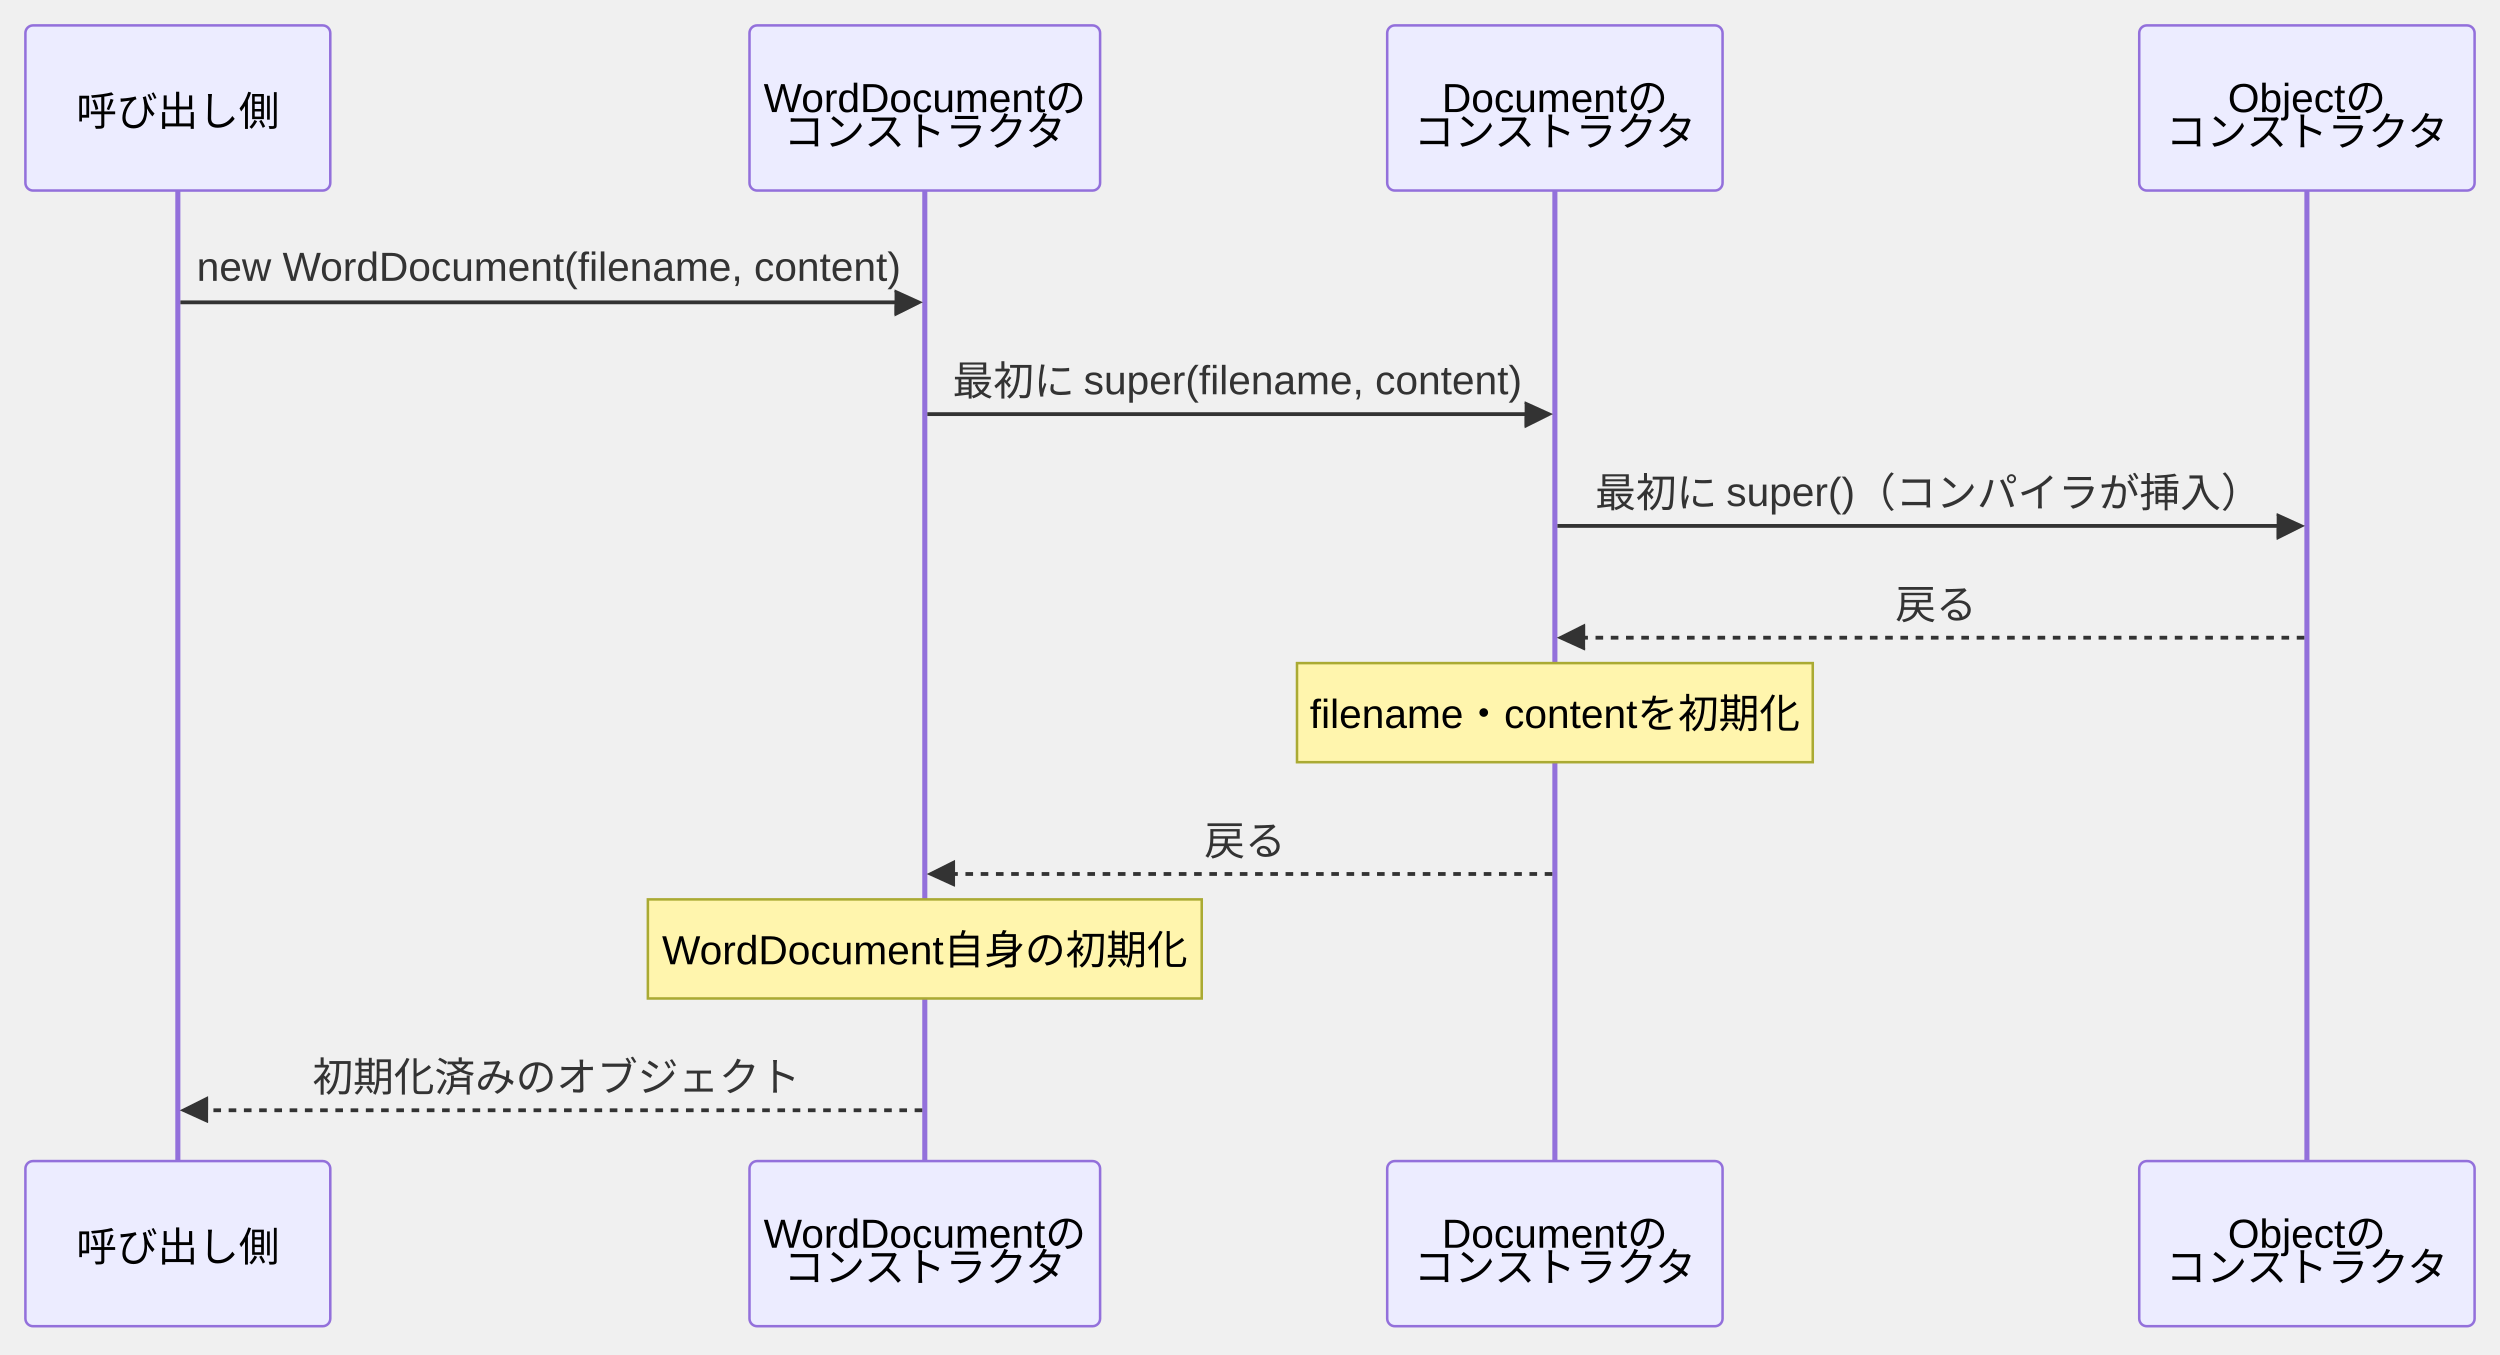
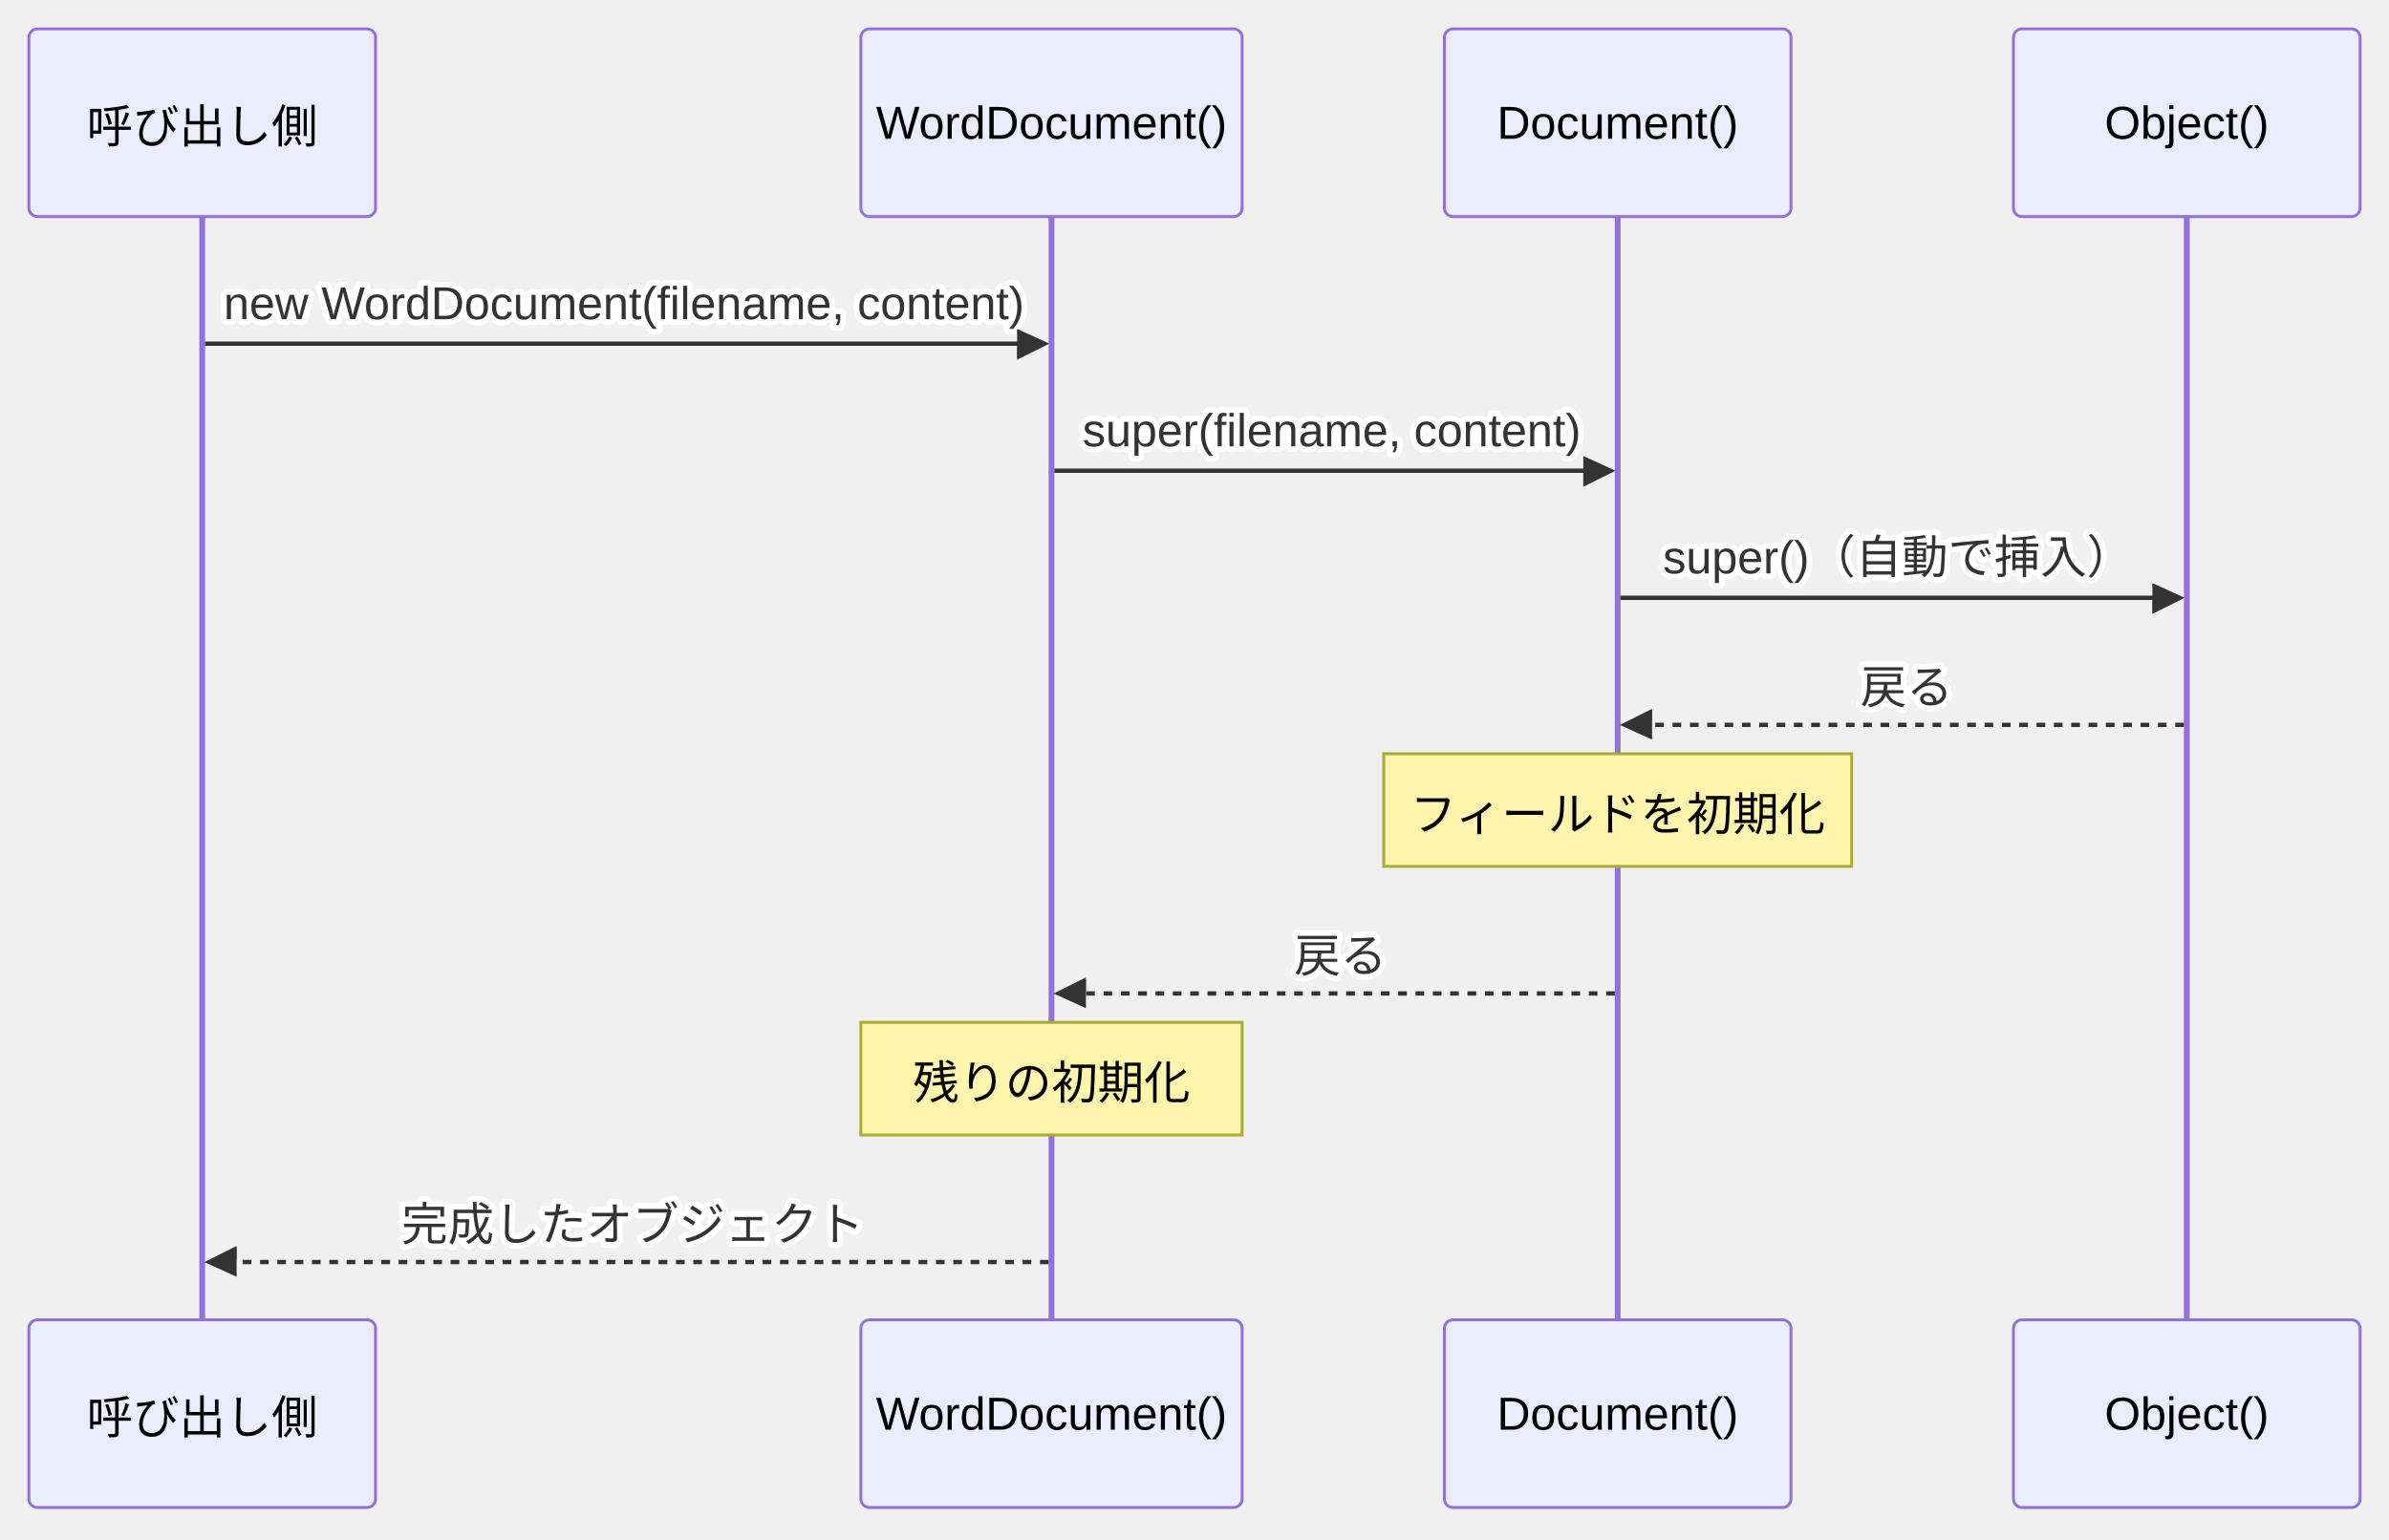
- <svg xmlns="http://www.w3.org/2000/svg" id="my-svg" width="984" height="533" viewBox="-10 -10 984 533" role="graphics-document document" aria-roledescription="sequence" style="background-color: white;">
+ <svg xmlns="http://www.w3.org/2000/svg" id="my-svg" width="827" height="533" viewBox="-10 -10 827 533" role="graphics-document document" aria-roledescription="sequence" style="background-color: white;">
  <g>
-     <rect x="832" y="447" fill="#eaeaea" stroke="#666" width="132" height="65" name="O" rx="3" ry="3" class="actor actor-bottom" />
-     <text x="898" y="479.5" dominant-baseline="central" alignment-baseline="central" class="actor actor-box" style="text-anchor: middle; font-size: 16px; font-weight: 400;">
-       <tspan x="898" dy="-8">Objectの</tspan>
-     </text>
-     <text x="898" y="479.5" dominant-baseline="central" alignment-baseline="central" class="actor actor-box" style="text-anchor: middle; font-size: 16px; font-weight: 400;">
-       <tspan x="898" dy="8">コンストラクタ</tspan>
+     <rect x="687" y="447" fill="#eaeaea" stroke="#666" width="120" height="65" name="O" rx="3" ry="3" class="actor actor-bottom" />
+     <text x="747" y="479.5" dominant-baseline="central" alignment-baseline="central" class="actor actor-box" style="text-anchor: middle; font-size: 16px; font-weight: 400;">
+       <tspan x="747" dy="0">Object()</tspan>
    </text>
  </g>
  <g>
-     <rect x="536" y="447" fill="#eaeaea" stroke="#666" width="132" height="65" name="D" rx="3" ry="3" class="actor actor-bottom" />
-     <text x="602" y="479.5" dominant-baseline="central" alignment-baseline="central" class="actor actor-box" style="text-anchor: middle; font-size: 16px; font-weight: 400;">
-       <tspan x="602" dy="-8">Documentの</tspan>
-     </text>
-     <text x="602" y="479.5" dominant-baseline="central" alignment-baseline="central" class="actor actor-box" style="text-anchor: middle; font-size: 16px; font-weight: 400;">
-       <tspan x="602" dy="8">コンストラクタ</tspan>
+     <rect x="490" y="447" fill="#eaeaea" stroke="#666" width="120" height="65" name="D" rx="3" ry="3" class="actor actor-bottom" />
+     <text x="550" y="479.5" dominant-baseline="central" alignment-baseline="central" class="actor actor-box" style="text-anchor: middle; font-size: 16px; font-weight: 400;">
+       <tspan x="550" dy="0">Document()</tspan>
    </text>
  </g>
  <g>
-     <rect x="285" y="447" fill="#eaeaea" stroke="#666" width="138" height="65" name="W" rx="3" ry="3" class="actor actor-bottom" />
+     <rect x="288" y="447" fill="#eaeaea" stroke="#666" width="132" height="65" name="W" rx="3" ry="3" class="actor actor-bottom" />
    <text x="354" y="479.5" dominant-baseline="central" alignment-baseline="central" class="actor actor-box" style="text-anchor: middle; font-size: 16px; font-weight: 400;">
-       <tspan x="354" dy="-8">WordDocumentの</tspan>
-     </text>
-     <text x="354" y="479.5" dominant-baseline="central" alignment-baseline="central" class="actor actor-box" style="text-anchor: middle; font-size: 16px; font-weight: 400;">
-       <tspan x="354" dy="8">コンストラクタ</tspan>
+       <tspan x="354" dy="0">WordDocument()</tspan>
    </text>
  </g>
  <g>
    <rect x="0" y="447" fill="#eaeaea" stroke="#666" width="120" height="65" name="Main" rx="3" ry="3" class="actor actor-bottom" />
    <text x="60" y="479.5" dominant-baseline="central" alignment-baseline="central" class="actor actor-box" style="text-anchor: middle; font-size: 16px; font-weight: 400;">
      <tspan x="60" dy="0">呼び出し側</tspan>
    </text>
  </g>
  <g>
-     <line id="actor3" x1="898" y1="65" x2="898" y2="447" class="actor-line 200" stroke-width="0.5px" stroke="#999" name="O" data-et="life-line" data-id="O" />
+     <line id="actor3" x1="747" y1="65" x2="747" y2="447" class="actor-line 200" stroke-width="0.5px" stroke="#999" name="O" data-et="life-line" data-id="O" />
    <g id="root-3" data-et="participant" data-type="participant" data-id="O">
-       <rect x="832" y="0" fill="#eaeaea" stroke="#666" width="132" height="65" name="O" rx="3" ry="3" class="actor actor-top" />
-       <text x="898" y="32.5" dominant-baseline="central" alignment-baseline="central" class="actor actor-box" style="text-anchor: middle; font-size: 16px; font-weight: 400;">
-         <tspan x="898" dy="-8">Objectの</tspan>
-       </text>
-       <text x="898" y="32.5" dominant-baseline="central" alignment-baseline="central" class="actor actor-box" style="text-anchor: middle; font-size: 16px; font-weight: 400;">
-         <tspan x="898" dy="8">コンストラクタ</tspan>
+       <rect x="687" y="0" fill="#eaeaea" stroke="#666" width="120" height="65" name="O" rx="3" ry="3" class="actor actor-top" />
+       <text x="747" y="32.5" dominant-baseline="central" alignment-baseline="central" class="actor actor-box" style="text-anchor: middle; font-size: 16px; font-weight: 400;">
+         <tspan x="747" dy="0">Object()</tspan>
      </text>
    </g>
  </g>
  <g>
-     <line id="actor2" x1="602" y1="65" x2="602" y2="447" class="actor-line 200" stroke-width="0.5px" stroke="#999" name="D" data-et="life-line" data-id="D" />
+     <line id="actor2" x1="550" y1="65" x2="550" y2="447" class="actor-line 200" stroke-width="0.5px" stroke="#999" name="D" data-et="life-line" data-id="D" />
    <g id="root-2" data-et="participant" data-type="participant" data-id="D">
-       <rect x="536" y="0" fill="#eaeaea" stroke="#666" width="132" height="65" name="D" rx="3" ry="3" class="actor actor-top" />
-       <text x="602" y="32.5" dominant-baseline="central" alignment-baseline="central" class="actor actor-box" style="text-anchor: middle; font-size: 16px; font-weight: 400;">
-         <tspan x="602" dy="-8">Documentの</tspan>
-       </text>
-       <text x="602" y="32.5" dominant-baseline="central" alignment-baseline="central" class="actor actor-box" style="text-anchor: middle; font-size: 16px; font-weight: 400;">
-         <tspan x="602" dy="8">コンストラクタ</tspan>
+       <rect x="490" y="0" fill="#eaeaea" stroke="#666" width="120" height="65" name="D" rx="3" ry="3" class="actor actor-top" />
+       <text x="550" y="32.5" dominant-baseline="central" alignment-baseline="central" class="actor actor-box" style="text-anchor: middle; font-size: 16px; font-weight: 400;">
+         <tspan x="550" dy="0">Document()</tspan>
      </text>
    </g>
  </g>
  <g>
    <line id="actor1" x1="354" y1="65" x2="354" y2="447" class="actor-line 200" stroke-width="0.5px" stroke="#999" name="W" data-et="life-line" data-id="W" />
    <g id="root-1" data-et="participant" data-type="participant" data-id="W">
-       <rect x="285" y="0" fill="#eaeaea" stroke="#666" width="138" height="65" name="W" rx="3" ry="3" class="actor actor-top" />
+       <rect x="288" y="0" fill="#eaeaea" stroke="#666" width="132" height="65" name="W" rx="3" ry="3" class="actor actor-top" />
      <text x="354" y="32.5" dominant-baseline="central" alignment-baseline="central" class="actor actor-box" style="text-anchor: middle; font-size: 16px; font-weight: 400;">
-         <tspan x="354" dy="-8">WordDocumentの</tspan>
-       </text>
-       <text x="354" y="32.5" dominant-baseline="central" alignment-baseline="central" class="actor actor-box" style="text-anchor: middle; font-size: 16px; font-weight: 400;">
-         <tspan x="354" dy="8">コンストラクタ</tspan>
+         <tspan x="354" dy="0">WordDocument()</tspan>
      </text>
    </g>
  </g>
  <g>
    <line id="actor0" x1="60" y1="65" x2="60" y2="447" class="actor-line 200" stroke-width="0.5px" stroke="#999" name="Main" data-et="life-line" data-id="Main" />
    <g id="root-0" data-et="participant" data-type="participant" data-id="Main">
      <rect x="0" y="0" fill="#eaeaea" stroke="#666" width="120" height="65" name="Main" rx="3" ry="3" class="actor actor-top" />
      <text x="60" y="32.5" dominant-baseline="central" alignment-baseline="central" class="actor actor-box" style="text-anchor: middle; font-size: 16px; font-weight: 400;">
        <tspan x="60" dy="0">呼び出し側</tspan>
      </text>
    </g>
  </g>
-   <style>#my-svg{font-family:"trebuchet ms",verdana,arial,sans-serif;font-size:16px;fill:#333;}@keyframes edge-animation-frame{from{stroke-dashoffset:0;}}@keyframes dash{to{stroke-dashoffset:0;}}#my-svg .edge-animation-slow{stroke-dasharray:9,5!important;stroke-dashoffset:900;animation:dash 50s linear infinite;stroke-linecap:round;}#my-svg .edge-animation-fast{stroke-dasharray:9,5!important;stroke-dashoffset:900;animation:dash 20s linear infinite;stroke-linecap:round;}#my-svg .error-icon{fill:#552222;}#my-svg .error-text{fill:#552222;stroke:#552222;}#my-svg .edge-thickness-normal{stroke-width:1px;}#my-svg .edge-thickness-thick{stroke-width:3.5px;}#my-svg .edge-pattern-solid{stroke-dasharray:0;}#my-svg .edge-thickness-invisible{stroke-width:0;fill:none;}#my-svg .edge-pattern-dashed{stroke-dasharray:3;}#my-svg .edge-pattern-dotted{stroke-dasharray:2;}#my-svg .marker{fill:#333333;stroke:#333333;}#my-svg .marker.cross{stroke:#333333;}#my-svg svg{font-family:"trebuchet ms",verdana,arial,sans-serif;font-size:16px;}#my-svg p{margin:0;}#my-svg .actor{stroke:#9370DB;fill:#ECECFF;stroke-width:1;}#my-svg rect.actor.outer-path[data-look="neo"]{filter:drop-shadow(1px 2px 2px rgba(185, 185, 185, 1));}#my-svg rect.note[data-look="neo"]{stroke:#aaaa33;fill:#fff5ad;filter:drop-shadow(1px 2px 2px rgba(185, 185, 185, 1));}#my-svg text.actor&gt;tspan{fill:black;stroke:none;}#my-svg .actor-line{stroke:#9370DB;}#my-svg .innerArc{stroke-width:1.5;stroke-dasharray:none;}#my-svg .messageLine0{stroke-width:1.5;stroke-dasharray:none;stroke:#333;}#my-svg .messageLine1{stroke-width:1.5;stroke-dasharray:2,2;stroke:#333;}#my-svg [id$="-arrowhead"] path{fill:#333;stroke:#333;}#my-svg .sequenceNumber{fill:white;}#my-svg [id$="-sequencenumber"]{fill:#333;}#my-svg [id$="-crosshead"] path{fill:#333;stroke:#333;}#my-svg .messageText{fill:#333;stroke:none;}#my-svg .labelBox{stroke:#9370DB;fill:#ECECFF;filter:none;}#my-svg .labelText,#my-svg .labelText&gt;tspan{fill:black;stroke:none;}#my-svg .loopText,#my-svg .loopText&gt;tspan{fill:black;stroke:none;}#my-svg .sectionTitle,#my-svg .sectionTitle&gt;tspan{fill:black;stroke:none;}#my-svg .loopLine{stroke-width:2px;stroke-dasharray:2,2;stroke:#9370DB;fill:#9370DB;}#my-svg .note{stroke:#aaaa33;fill:#fff5ad;}#my-svg .noteText,#my-svg .noteText&gt;tspan{fill:black;stroke:none;font-weight:normal;}#my-svg .activation0{fill:#f4f4f4;stroke:#666;}#my-svg .activation1{fill:#f4f4f4;stroke:#666;}#my-svg .activation2{fill:#f4f4f4;stroke:#666;}#my-svg .actorPopupMenu{position:absolute;}#my-svg .actorPopupMenuPanel{position:absolute;fill:#ECECFF;box-shadow:0px 8px 16px 0px rgba(0,0,0,0.2);filter:drop-shadow(3px 5px 2px rgb(0 0 0 / 0.4));}#my-svg .actor-man circle,#my-svg line{fill:#ECECFF;stroke-width:2px;}#my-svg g rect.rect{filter:drop-shadow(1px 2px 2px rgba(185, 185, 185, 1));stroke:#9370DB;}#my-svg .node .neo-node{stroke:#9370DB;}#my-svg [data-look="neo"].node rect,#my-svg [data-look="neo"].cluster rect,#my-svg [data-look="neo"].node polygon{stroke:#9370DB;filter:drop-shadow(1px 2px 2px rgba(185, 185, 185, 1));}#my-svg [data-look="neo"].swimlane.cluster rect{filter:none;}#my-svg [data-look="neo"].node path{stroke:#9370DB;stroke-width:1px;}#my-svg [data-look="neo"].node .outer-path{filter:drop-shadow(1px 2px 2px rgba(185, 185, 185, 1));}#my-svg [data-look="neo"].node .neo-line path{stroke:#9370DB;filter:none;}#my-svg [data-look="neo"].node circle{stroke:#9370DB;filter:drop-shadow(1px 2px 2px rgba(185, 185, 185, 1));}#my-svg [data-look="neo"].node circle .state-start{fill:#000000;}#my-svg [data-look="neo"].icon-shape .icon{fill:#9370DB;filter:drop-shadow(1px 2px 2px rgba(185, 185, 185, 1));}#my-svg [data-look="neo"].icon-shape .icon-neo path{stroke:#9370DB;filter:drop-shadow(1px 2px 2px rgba(185, 185, 185, 1));}#my-svg :root{--mermaid-font-family:"trebuchet ms",verdana,arial,sans-serif;}</style>
+   <style>#my-svg{font-family:"trebuchet ms",verdana,arial,sans-serif;font-size:16px;fill:#333;}@keyframes edge-animation-frame{from{stroke-dashoffset:0;}}@keyframes dash{to{stroke-dashoffset:0;}}#my-svg .edge-animation-slow{stroke-dasharray:9,5!important;stroke-dashoffset:900;animation:dash 50s linear infinite;stroke-linecap:round;}#my-svg .edge-animation-fast{stroke-dasharray:9,5!important;stroke-dashoffset:900;animation:dash 20s linear infinite;stroke-linecap:round;}#my-svg .error-icon{fill:#552222;}#my-svg .error-text{fill:#552222;stroke:#552222;}#my-svg .edge-thickness-normal{stroke-width:1px;}#my-svg .edge-thickness-thick{stroke-width:3.5px;}#my-svg .edge-pattern-solid{stroke-dasharray:0;}#my-svg .edge-thickness-invisible{stroke-width:0;fill:none;}#my-svg .edge-pattern-dashed{stroke-dasharray:3;}#my-svg .edge-pattern-dotted{stroke-dasharray:2;}#my-svg .marker{fill:#333333;stroke:#333333;}#my-svg .marker.cross{stroke:#333333;}#my-svg svg{font-family:"trebuchet ms",verdana,arial,sans-serif;font-size:16px;}#my-svg p{margin:0;}#my-svg .actor{stroke:#9370DB;fill:#ECECFF;stroke-width:1;}#my-svg rect.actor.outer-path[data-look="neo"]{filter:drop-shadow(1px 2px 2px rgba(185, 185, 185, 1));}#my-svg rect.note[data-look="neo"]{stroke:#aaaa33;fill:#fff5ad;filter:drop-shadow(1px 2px 2px rgba(185, 185, 185, 1));}#my-svg text.actor&gt;tspan{fill:black;stroke:none;}#my-svg .actor-line{stroke:#9370DB;}#my-svg .innerArc{stroke-width:1.5;stroke-dasharray:none;}#my-svg .messageLine0{stroke-width:1.5;stroke-dasharray:none;stroke:#333;}#my-svg .messageLine1{stroke-width:1.5;stroke-dasharray:2,2;stroke:#333;}#my-svg [id$="-arrowhead"] path{fill:#333;stroke:#333;}#my-svg .sequenceNumber{fill:white;}#my-svg [id$="-sequencenumber"]{fill:#333;}#my-svg [id$="-crosshead"] path{fill:#333;stroke:#333;}#my-svg .messageText{fill:#333;stroke:none;}#my-svg .labelBox{stroke:#9370DB;fill:#ECECFF;filter:none;}#my-svg .labelText,#my-svg .labelText&gt;tspan{fill:black;stroke:none;}#my-svg .loopText,#my-svg .loopText&gt;tspan{fill:black;stroke:none;}#my-svg .sectionTitle,#my-svg .sectionTitle&gt;tspan{fill:black;stroke:none;}#my-svg .loopLine{stroke-width:2px;stroke-dasharray:2,2;stroke:#9370DB;fill:#9370DB;}#my-svg .note{stroke:#aaaa33;fill:#fff5ad;}#my-svg .noteText,#my-svg .noteText&gt;tspan{fill:black;stroke:none;font-weight:normal;}#my-svg .activation0{fill:#f4f4f4;stroke:#666;}#my-svg .activation1{fill:#f4f4f4;stroke:#666;}#my-svg .activation2{fill:#f4f4f4;stroke:#666;}#my-svg .actorPopupMenu{position:absolute;}#my-svg .actorPopupMenuPanel{position:absolute;fill:#ECECFF;box-shadow:0px 8px 16px 0px rgba(0,0,0,0.2);filter:drop-shadow(3px 5px 2px rgb(0 0 0 / 0.4));}#my-svg .actor-man circle,#my-svg line{fill:#ECECFF;stroke-width:2px;}#my-svg g rect.rect{filter:drop-shadow(1px 2px 2px rgba(185, 185, 185, 1));stroke:#9370DB;}#my-svg .node .neo-node{stroke:#9370DB;}#my-svg [data-look="neo"].node rect,#my-svg [data-look="neo"].cluster rect,#my-svg [data-look="neo"].node polygon{stroke:#9370DB;filter:drop-shadow(1px 2px 2px rgba(185, 185, 185, 1));}#my-svg [data-look="neo"].swimlane.cluster rect{filter:none;}#my-svg [data-look="neo"].node path{stroke:#9370DB;stroke-width:1px;}#my-svg [data-look="neo"].node .outer-path{filter:drop-shadow(1px 2px 2px rgba(185, 185, 185, 1));}#my-svg [data-look="neo"].node .neo-line path{stroke:#9370DB;filter:none;}#my-svg [data-look="neo"].node circle{stroke:#9370DB;filter:drop-shadow(1px 2px 2px rgba(185, 185, 185, 1));}#my-svg [data-look="neo"].node circle .state-start{fill:#000000;}#my-svg [data-look="neo"].icon-shape .icon{fill:#9370DB;filter:drop-shadow(1px 2px 2px rgba(185, 185, 185, 1));}#my-svg [data-look="neo"].icon-shape .icon-neo path{stroke:#9370DB;filter:drop-shadow(1px 2px 2px rgba(185, 185, 185, 1));}#my-svg .messageText,#my-svg .loopText,#my-svg .labelText,#my-svg .edgeLabel text,#my-svg .relationshipLabel,#my-svg .tick text{paint-order:stroke;stroke:rgb(255, 255, 255);stroke-width:4px;stroke-linejoin:round;}#my-svg :root{--mermaid-font-family:"trebuchet ms",verdana,arial,sans-serif;}</style>
  <g />
  <defs>
    <symbol id="my-svg-computer" width="24" height="24">
      <path transform="scale(.5)" d="M2 2v13h20v-13h-20zm18 11h-16v-9h16v9zm-10.228 6l.466-1h3.524l.467 1h-4.457zm14.228 3h-24l2-6h2.104l-1.33 4h18.45l-1.297-4h2.073l2 6zm-5-10h-14v-7h14v7z" />
    </symbol>
  </defs>
  <defs>
    <symbol id="my-svg-database" fill-rule="evenodd" clip-rule="evenodd">
      <path transform="scale(.5)" d="M12.258.001l.256.004.255.005.253.008.251.01.249.012.247.015.246.016.242.019.241.02.239.023.236.024.233.027.231.028.229.031.225.032.223.034.22.036.217.038.214.04.211.041.208.043.205.045.201.046.198.048.194.05.191.051.187.053.183.054.18.056.175.057.172.059.168.06.163.061.16.063.155.064.15.066.074.033.073.033.071.034.07.034.069.035.068.035.067.035.066.035.064.036.064.036.062.036.06.036.06.037.058.037.058.037.055.038.055.038.053.038.052.038.051.039.05.039.048.039.047.039.045.04.044.04.043.04.041.04.04.041.039.041.037.041.036.041.034.041.033.042.032.042.03.042.029.042.027.042.026.043.024.043.023.043.021.043.02.043.018.044.017.043.015.044.013.044.012.044.011.045.009.044.007.045.006.045.004.045.002.045.001.045v17l-.001.045-.002.045-.004.045-.006.045-.007.045-.009.044-.011.045-.012.044-.013.044-.015.044-.017.043-.018.044-.02.043-.021.043-.023.043-.024.043-.026.043-.027.042-.029.042-.03.042-.032.042-.033.042-.034.041-.036.041-.037.041-.039.041-.04.041-.041.04-.043.04-.044.04-.045.04-.047.039-.048.039-.05.039-.051.039-.052.038-.053.038-.055.038-.055.038-.058.037-.058.037-.06.037-.06.036-.062.036-.064.036-.064.036-.066.035-.067.035-.068.035-.069.035-.07.034-.071.034-.073.033-.074.033-.15.066-.155.064-.16.063-.163.061-.168.06-.172.059-.175.057-.18.056-.183.054-.187.053-.191.051-.194.05-.198.048-.201.046-.205.045-.208.043-.211.041-.214.04-.217.038-.22.036-.223.034-.225.032-.229.031-.231.028-.233.027-.236.024-.239.023-.241.02-.242.019-.246.016-.247.015-.249.012-.251.01-.253.008-.255.005-.256.004-.258.001-.258-.001-.256-.004-.255-.005-.253-.008-.251-.01-.249-.012-.247-.015-.245-.016-.243-.019-.241-.02-.238-.023-.236-.024-.234-.027-.231-.028-.228-.031-.226-.032-.223-.034-.22-.036-.217-.038-.214-.04-.211-.041-.208-.043-.204-.045-.201-.046-.198-.048-.195-.05-.19-.051-.187-.053-.184-.054-.179-.056-.176-.057-.172-.059-.167-.06-.164-.061-.159-.063-.155-.064-.151-.066-.074-.033-.072-.033-.072-.034-.07-.034-.069-.035-.068-.035-.067-.035-.066-.035-.064-.036-.063-.036-.062-.036-.061-.036-.06-.037-.058-.037-.057-.037-.056-.038-.055-.038-.053-.038-.052-.038-.051-.039-.049-.039-.049-.039-.046-.039-.046-.04-.044-.04-.043-.04-.041-.04-.04-.041-.039-.041-.037-.041-.036-.041-.034-.041-.033-.042-.032-.042-.03-.042-.029-.042-.027-.042-.026-.043-.024-.043-.023-.043-.021-.043-.02-.043-.018-.044-.017-.043-.015-.044-.013-.044-.012-.044-.011-.045-.009-.044-.007-.045-.006-.045-.004-.045-.002-.045-.001-.045v-17l.001-.045.002-.045.004-.045.006-.045.007-.045.009-.044.011-.045.012-.044.013-.044.015-.044.017-.043.018-.044.02-.043.021-.043.023-.043.024-.043.026-.043.027-.042.029-.042.03-.042.032-.042.033-.042.034-.041.036-.041.037-.041.039-.041.04-.041.041-.04.043-.04.044-.04.046-.04.046-.039.049-.039.049-.039.051-.039.052-.038.053-.038.055-.038.056-.038.057-.037.058-.037.06-.037.061-.036.062-.036.063-.036.064-.036.066-.035.067-.035.068-.035.069-.035.07-.034.072-.034.072-.033.074-.033.151-.066.155-.064.159-.063.164-.061.167-.06.172-.059.176-.057.179-.056.184-.054.187-.053.19-.051.195-.05.198-.048.201-.046.204-.045.208-.043.211-.041.214-.04.217-.038.22-.036.223-.034.226-.032.228-.031.231-.028.234-.027.236-.024.238-.023.241-.02.243-.019.245-.016.247-.015.249-.012.251-.01.253-.008.255-.005.256-.004.258-.001.258.001zm-9.258 20.499v.01l.001.021.003.021.004.022.005.021.006.022.007.022.009.023.01.022.011.023.012.023.013.023.015.023.016.024.017.023.018.024.019.024.021.024.022.025.023.024.024.025.052.049.056.05.061.051.066.051.07.051.075.051.079.052.084.052.088.052.092.052.097.052.102.051.105.052.11.052.114.051.119.051.123.051.127.05.131.05.135.05.139.048.144.049.147.047.152.047.155.047.16.045.163.045.167.043.171.043.176.041.178.041.183.039.187.039.19.037.194.035.197.035.202.033.204.031.209.03.212.029.216.027.219.025.222.024.226.021.23.02.233.018.236.016.24.015.243.012.246.01.249.008.253.005.256.004.259.001.26-.001.257-.004.254-.005.25-.008.247-.011.244-.012.241-.014.237-.016.233-.018.231-.021.226-.021.224-.024.22-.026.216-.027.212-.028.21-.031.205-.031.202-.034.198-.034.194-.036.191-.037.187-.039.183-.04.179-.04.175-.042.172-.043.168-.044.163-.045.16-.046.155-.046.152-.047.148-.048.143-.049.139-.049.136-.05.131-.05.126-.05.123-.051.118-.052.114-.051.11-.052.106-.052.101-.052.096-.052.092-.052.088-.053.083-.051.079-.052.074-.052.07-.051.065-.051.06-.051.056-.05.051-.05.023-.024.023-.025.021-.024.02-.024.019-.024.018-.024.017-.024.015-.023.014-.024.013-.023.012-.023.01-.023.01-.022.008-.022.006-.022.006-.022.004-.022.004-.021.001-.021.001-.021v-4.127l-.077.055-.08.053-.083.054-.085.053-.087.052-.09.052-.093.051-.095.05-.097.05-.1.049-.102.049-.105.048-.106.047-.109.047-.111.046-.114.045-.115.045-.118.044-.12.043-.122.042-.124.042-.126.041-.128.04-.13.04-.132.038-.134.038-.135.037-.138.037-.139.035-.142.035-.143.034-.144.033-.147.032-.148.031-.15.03-.151.03-.153.029-.154.027-.156.027-.158.026-.159.025-.161.024-.162.023-.163.022-.165.021-.166.02-.167.019-.169.018-.169.017-.171.016-.173.015-.173.014-.175.013-.175.012-.177.011-.178.01-.179.008-.179.008-.181.006-.182.005-.182.004-.184.003-.184.002h-.37l-.184-.002-.184-.003-.182-.004-.182-.005-.181-.006-.179-.008-.179-.008-.178-.01-.176-.011-.176-.012-.175-.013-.173-.014-.172-.015-.171-.016-.17-.017-.169-.018-.167-.019-.166-.02-.165-.021-.163-.022-.162-.023-.161-.024-.159-.025-.157-.026-.156-.027-.155-.027-.153-.029-.151-.03-.15-.03-.148-.031-.146-.032-.145-.033-.143-.034-.141-.035-.14-.035-.137-.037-.136-.037-.134-.038-.132-.038-.13-.04-.128-.04-.126-.041-.124-.042-.122-.042-.12-.044-.117-.043-.116-.045-.113-.045-.112-.046-.109-.047-.106-.047-.105-.048-.102-.049-.1-.049-.097-.05-.095-.05-.093-.052-.09-.051-.087-.052-.085-.053-.083-.054-.08-.054-.077-.054v4.127zm0-5.654v.011l.001.021.003.021.004.021.005.022.006.022.007.022.009.022.01.022.011.023.012.023.013.023.015.024.016.023.017.024.018.024.019.024.021.024.022.024.023.025.024.024.052.05.056.05.061.05.066.051.07.051.075.052.079.051.084.052.088.052.092.052.097.052.102.052.105.052.11.051.114.051.119.052.123.05.127.051.131.05.135.049.139.049.144.048.147.048.152.047.155.046.16.045.163.045.167.044.171.042.176.042.178.04.183.04.187.038.19.037.194.036.197.034.202.033.204.032.209.03.212.028.216.027.219.025.222.024.226.022.23.02.233.018.236.016.24.014.243.012.246.01.249.008.253.006.256.003.259.001.26-.001.257-.003.254-.006.25-.008.247-.01.244-.012.241-.015.237-.016.233-.018.231-.02.226-.022.224-.024.22-.025.216-.027.212-.029.21-.03.205-.032.202-.033.198-.035.194-.036.191-.037.187-.039.183-.039.179-.041.175-.042.172-.043.168-.044.163-.045.16-.045.155-.047.152-.047.148-.048.143-.048.139-.05.136-.049.131-.05.126-.051.123-.051.118-.051.114-.052.11-.052.106-.052.101-.052.096-.052.092-.052.088-.052.083-.052.079-.052.074-.051.07-.052.065-.051.06-.05.056-.051.051-.049.023-.025.023-.024.021-.025.02-.024.019-.024.018-.024.017-.024.015-.023.014-.023.013-.024.012-.022.01-.023.01-.023.008-.022.006-.022.006-.022.004-.021.004-.022.001-.021.001-.021v-4.139l-.077.054-.08.054-.083.054-.085.052-.087.053-.09.051-.093.051-.095.051-.097.05-.1.049-.102.049-.105.048-.106.047-.109.047-.111.046-.114.045-.115.044-.118.044-.12.044-.122.042-.124.042-.126.041-.128.04-.13.039-.132.039-.134.038-.135.037-.138.036-.139.036-.142.035-.143.033-.144.033-.147.033-.148.031-.15.03-.151.03-.153.028-.154.028-.156.027-.158.026-.159.025-.161.024-.162.023-.163.022-.165.021-.166.02-.167.019-.169.018-.169.017-.171.016-.173.015-.173.014-.175.013-.175.012-.177.011-.178.009-.179.009-.179.007-.181.007-.182.005-.182.004-.184.003-.184.002h-.37l-.184-.002-.184-.003-.182-.004-.182-.005-.181-.007-.179-.007-.179-.009-.178-.009-.176-.011-.176-.012-.175-.013-.173-.014-.172-.015-.171-.016-.17-.017-.169-.018-.167-.019-.166-.02-.165-.021-.163-.022-.162-.023-.161-.024-.159-.025-.157-.026-.156-.027-.155-.028-.153-.028-.151-.03-.15-.03-.148-.031-.146-.033-.145-.033-.143-.033-.141-.035-.14-.036-.137-.036-.136-.037-.134-.038-.132-.039-.13-.039-.128-.04-.126-.041-.124-.042-.122-.043-.12-.043-.117-.044-.116-.044-.113-.046-.112-.046-.109-.046-.106-.047-.105-.048-.102-.049-.1-.049-.097-.05-.095-.051-.093-.051-.09-.051-.087-.053-.085-.052-.083-.054-.08-.054-.077-.054v4.139zm0-5.666v.011l.001.02.003.022.004.021.005.022.006.021.007.022.009.023.01.022.011.023.012.023.013.023.015.023.016.024.017.024.018.023.019.024.021.025.022.024.023.024.024.025.052.05.056.05.061.05.066.051.07.051.075.052.079.051.084.052.088.052.092.052.097.052.102.052.105.051.11.052.114.051.119.051.123.051.127.05.131.05.135.05.139.049.144.048.147.048.152.047.155.046.16.045.163.045.167.043.171.043.176.042.178.04.183.04.187.038.19.037.194.036.197.034.202.033.204.032.209.03.212.028.216.027.219.025.222.024.226.021.23.02.233.018.236.017.24.014.243.012.246.01.249.008.253.006.256.003.259.001.26-.001.257-.003.254-.006.25-.008.247-.01.244-.013.241-.014.237-.016.233-.018.231-.02.226-.022.224-.024.22-.025.216-.027.212-.029.21-.03.205-.032.202-.033.198-.035.194-.036.191-.037.187-.039.183-.039.179-.041.175-.042.172-.043.168-.044.163-.045.16-.045.155-.047.152-.047.148-.048.143-.049.139-.049.136-.049.131-.051.126-.05.123-.051.118-.052.114-.051.11-.052.106-.052.101-.052.096-.052.092-.052.088-.052.083-.052.079-.052.074-.052.07-.051.065-.051.06-.051.056-.05.051-.049.023-.025.023-.025.021-.024.02-.024.019-.024.018-.024.017-.024.015-.023.014-.024.013-.023.012-.023.01-.022.01-.023.008-.022.006-.022.006-.022.004-.022.004-.021.001-.021.001-.021v-4.153l-.077.054-.08.054-.083.053-.085.053-.087.053-.09.051-.093.051-.095.051-.097.05-.1.049-.102.048-.105.048-.106.048-.109.046-.111.046-.114.046-.115.044-.118.044-.12.043-.122.043-.124.042-.126.041-.128.04-.13.039-.132.039-.134.038-.135.037-.138.036-.139.036-.142.034-.143.034-.144.033-.147.032-.148.032-.15.03-.151.03-.153.028-.154.028-.156.027-.158.026-.159.024-.161.024-.162.023-.163.023-.165.021-.166.02-.167.019-.169.018-.169.017-.171.016-.173.015-.173.014-.175.013-.175.012-.177.01-.178.01-.179.009-.179.007-.181.006-.182.006-.182.004-.184.003-.184.001-.185.001-.185-.001-.184-.001-.184-.003-.182-.004-.182-.006-.181-.006-.179-.007-.179-.009-.178-.01-.176-.01-.176-.012-.175-.013-.173-.014-.172-.015-.171-.016-.17-.017-.169-.018-.167-.019-.166-.02-.165-.021-.163-.023-.162-.023-.161-.024-.159-.024-.157-.026-.156-.027-.155-.028-.153-.028-.151-.03-.15-.03-.148-.032-.146-.032-.145-.033-.143-.034-.141-.034-.14-.036-.137-.036-.136-.037-.134-.038-.132-.039-.13-.039-.128-.041-.126-.041-.124-.041-.122-.043-.12-.043-.117-.044-.116-.044-.113-.046-.112-.046-.109-.046-.106-.048-.105-.048-.102-.048-.1-.05-.097-.049-.095-.051-.093-.051-.09-.052-.087-.052-.085-.053-.083-.053-.08-.054-.077-.054v4.153zm8.74-8.179l-.257.004-.254.005-.25.008-.247.011-.244.012-.241.014-.237.016-.233.018-.231.021-.226.022-.224.023-.22.026-.216.027-.212.028-.21.031-.205.032-.202.033-.198.034-.194.036-.191.038-.187.038-.183.04-.179.041-.175.042-.172.043-.168.043-.163.045-.16.046-.155.046-.152.048-.148.048-.143.048-.139.049-.136.05-.131.05-.126.051-.123.051-.118.051-.114.052-.11.052-.106.052-.101.052-.096.052-.092.052-.088.052-.083.052-.079.052-.074.051-.07.052-.065.051-.06.05-.056.05-.051.05-.023.025-.023.024-.021.024-.02.025-.019.024-.018.024-.017.023-.015.024-.014.023-.013.023-.012.023-.01.023-.01.022-.008.022-.006.023-.006.021-.004.022-.004.021-.001.021-.001.021.001.021.001.021.004.021.004.022.006.021.006.023.008.022.01.022.01.023.012.023.013.023.014.023.015.024.017.023.018.024.019.024.02.025.021.024.023.024.023.025.051.05.056.05.06.05.065.051.07.052.074.051.079.052.083.052.088.052.092.052.096.052.101.052.106.052.11.052.114.052.118.051.123.051.126.051.131.05.136.05.139.049.143.048.148.048.152.048.155.046.16.046.163.045.168.043.172.043.175.042.179.041.183.04.187.038.191.038.194.036.198.034.202.033.205.032.21.031.212.028.216.027.22.026.224.023.226.022.231.021.233.018.237.016.241.014.244.012.247.011.25.008.254.005.257.004.26.001.26-.001.257-.004.254-.005.25-.008.247-.011.244-.012.241-.014.237-.016.233-.018.231-.021.226-.022.224-.023.22-.026.216-.027.212-.028.21-.031.205-.032.202-.033.198-.034.194-.036.191-.038.187-.038.183-.04.179-.041.175-.042.172-.043.168-.043.163-.045.16-.046.155-.046.152-.048.148-.048.143-.048.139-.049.136-.05.131-.05.126-.051.123-.051.118-.051.114-.052.11-.052.106-.052.101-.052.096-.052.092-.052.088-.052.083-.052.079-.052.074-.051.07-.052.065-.051.06-.05.056-.05.051-.05.023-.025.023-.024.021-.024.02-.025.019-.024.018-.024.017-.023.015-.024.014-.023.013-.023.012-.023.01-.023.01-.022.008-.022.006-.023.006-.021.004-.022.004-.021.001-.021.001-.021-.001-.021-.001-.021-.004-.021-.004-.022-.006-.021-.006-.023-.008-.022-.01-.022-.01-.023-.012-.023-.013-.023-.014-.023-.015-.024-.017-.023-.018-.024-.019-.024-.02-.025-.021-.024-.023-.024-.023-.025-.051-.05-.056-.05-.06-.05-.065-.051-.07-.052-.074-.051-.079-.052-.083-.052-.088-.052-.092-.052-.096-.052-.101-.052-.106-.052-.11-.052-.114-.052-.118-.051-.123-.051-.126-.051-.131-.05-.136-.05-.139-.049-.143-.048-.148-.048-.152-.048-.155-.046-.16-.046-.163-.045-.168-.043-.172-.043-.175-.042-.179-.041-.183-.04-.187-.038-.191-.038-.194-.036-.198-.034-.202-.033-.205-.032-.21-.031-.212-.028-.216-.027-.22-.026-.224-.023-.226-.022-.231-.021-.233-.018-.237-.016-.241-.014-.244-.012-.247-.011-.25-.008-.254-.005-.257-.004-.26-.001-.26.001z" />
    </symbol>
  </defs>
  <defs>
    <symbol id="my-svg-clock" width="24" height="24">
      <path transform="scale(.5)" d="M12 2c5.514 0 10 4.486 10 10s-4.486 10-10 10-10-4.486-10-10 4.486-10 10-10zm0-2c-6.627 0-12 5.373-12 12s5.373 12 12 12 12-5.373 12-12-5.373-12-12-12zm5.848 12.459c.202.038.202.333.001.372-1.907.361-6.045 1.111-6.547 1.111-.719 0-1.301-.582-1.301-1.301 0-.512.77-5.447 1.125-7.445.034-.192.312-.181.343.014l.985 6.238 5.394 1.011z" />
    </symbol>
  </defs>
  <defs>
    <marker id="my-svg-arrowhead" refX="7.9" refY="5" markerUnits="userSpaceOnUse" markerWidth="12" markerHeight="12" orient="auto-start-reverse">
      <path d="M -1 0 L 10 5 L 0 10 z" />
    </marker>
  </defs>
  <defs>
    <marker id="my-svg-crosshead" markerWidth="15" markerHeight="8" orient="auto" refX="4" refY="4.5">
      <path fill="none" stroke="#000000" stroke-width="1pt" d="M 1,2 L 6,7 M 6,2 L 1,7" style="stroke-dasharray: 0, 0;" />
    </marker>
  </defs>
  <defs>
    <marker id="my-svg-filled-head" refX="15.5" refY="7" markerWidth="20" markerHeight="28" orient="auto">
      <path d="M 18,7 L9,13 L14,7 L9,1 Z" />
    </marker>
  </defs>
  <defs>
    <marker id="my-svg-sequencenumber" refX="15" refY="15" markerWidth="60" markerHeight="40" orient="auto">
      <circle cx="15" cy="15" r="6" />
    </marker>
  </defs>
  <defs>
    <marker id="my-svg-solidTopArrowHead" refX="7.9" refY="7.25" markerUnits="userSpaceOnUse" markerWidth="12" markerHeight="12" orient="auto-start-reverse">
      <path d="M 0 0 L 10 8 L 0 8 z" />
    </marker>
  </defs>
  <defs>
    <marker id="my-svg-solidBottomArrowHead" refX="7.9" refY="0.75" markerUnits="userSpaceOnUse" markerWidth="12" markerHeight="12" orient="auto-start-reverse">
      <path d="M 0 0 L 10 0 L 0 8 z" />
    </marker>
  </defs>
  <defs>
    <marker id="my-svg-stickTopArrowHead" refX="7.5" refY="7" markerUnits="userSpaceOnUse" markerWidth="12" markerHeight="12" orient="auto-start-reverse">
      <path d="M 0 0 L 7 7" stroke="black" stroke-width="1.5" fill="none" />
    </marker>
  </defs>
  <defs>
    <marker id="my-svg-stickBottomArrowHead" refX="7.5" refY="0" markerUnits="userSpaceOnUse" markerWidth="12" markerHeight="12" orient="auto-start-reverse">
      <path d="M 0 7 L 7 0" stroke="black" stroke-width="1.5" fill="none" />
    </marker>
  </defs>
  <g data-et="note" data-id="i4">
-     <rect x="500.5" y="251" fill="#EDF2AE" stroke="#666" width="203" height="39" class="note" />
-     <text x="602" y="256" text-anchor="middle" dominant-baseline="middle" alignment-baseline="middle" class="noteText" dy="1em" style="font-size: 16px; font-weight: 400;">
-       <tspan x="602">filename・contentを初期化</tspan>
+     <rect x="469" y="251" fill="#EDF2AE" stroke="#666" width="162" height="39" class="note" />
+     <text x="550" y="256" text-anchor="middle" dominant-baseline="middle" alignment-baseline="middle" class="noteText" dy="1em" style="font-size: 16px; font-weight: 400;">
+       <tspan x="550">フィールドを初期化</tspan>
    </text>
  </g>
  <g data-et="note" data-id="i6">
-     <rect x="245" y="344" fill="#EDF2AE" stroke="#666" width="218" height="39" class="note" />
+     <rect x="288" y="344" fill="#EDF2AE" stroke="#666" width="132" height="39" class="note" />
    <text x="354" y="349" text-anchor="middle" dominant-baseline="middle" alignment-baseline="middle" class="noteText" dy="1em" style="font-size: 16px; font-weight: 400;">
-       <tspan x="354">WordDocument自身の初期化</tspan>
+       <tspan x="354">残りの初期化</tspan>
    </text>
  </g>
  <text x="206" y="80" text-anchor="middle" dominant-baseline="middle" alignment-baseline="middle" class="messageText" dy="1em" style="font-size: 16px; font-weight: 400;">new WordDocument(filename, content)</text>
  <line x1="61" y1="109" x2="350" y2="109" class="messageLine0" data-et="message" data-id="i0" data-from="Main" data-to="W" stroke-width="2" stroke="none" marker-end="url(#my-svg-arrowhead)" style="fill: none;" />
-   <text x="477" y="124" text-anchor="middle" dominant-baseline="middle" alignment-baseline="middle" class="messageText" dy="1em" style="font-size: 16px; font-weight: 400;">最初に super(filename, content)</text>
-   <line x1="355" y1="153" x2="598" y2="153" class="messageLine0" data-et="message" data-id="i1" data-from="W" data-to="D" stroke-width="2" stroke="none" marker-end="url(#my-svg-arrowhead)" style="fill: none;" />
-   <text x="749" y="168" text-anchor="middle" dominant-baseline="middle" alignment-baseline="middle" class="messageText" dy="1em" style="font-size: 16px; font-weight: 400;">最初に super()（コンパイラが挿入）</text>
-   <line x1="603" y1="197" x2="894" y2="197" class="messageLine0" data-et="message" data-id="i2" data-from="D" data-to="O" stroke-width="2" stroke="none" marker-end="url(#my-svg-arrowhead)" style="fill: none;" />
-   <text x="752" y="212" text-anchor="middle" dominant-baseline="middle" alignment-baseline="middle" class="messageText" dy="1em" style="font-size: 16px; font-weight: 400;">戻る</text>
-   <line x1="897" y1="241" x2="606" y2="241" class="messageLine1" data-et="message" data-id="i3" data-from="O" data-to="D" stroke-width="2" stroke="none" marker-end="url(#my-svg-arrowhead)" style="stroke-dasharray: 3, 3; fill: none;" />
-   <text x="480" y="305" text-anchor="middle" dominant-baseline="middle" alignment-baseline="middle" class="messageText" dy="1em" style="font-size: 16px; font-weight: 400;">戻る</text>
-   <line x1="601" y1="334" x2="358" y2="334" class="messageLine1" data-et="message" data-id="i5" data-from="D" data-to="W" stroke-width="2" stroke="none" marker-end="url(#my-svg-arrowhead)" style="stroke-dasharray: 3, 3; fill: none;" />
-   <text x="209" y="398" text-anchor="middle" dominant-baseline="middle" alignment-baseline="middle" class="messageText" dy="1em" style="font-size: 16px; font-weight: 400;">初期化済みのオブジェクト</text>
+   <text x="451" y="124" text-anchor="middle" dominant-baseline="middle" alignment-baseline="middle" class="messageText" dy="1em" style="font-size: 16px; font-weight: 400;">super(filename, content)</text>
+   <line x1="355" y1="153" x2="546" y2="153" class="messageLine0" data-et="message" data-id="i1" data-from="W" data-to="D" stroke-width="2" stroke="none" marker-end="url(#my-svg-arrowhead)" style="fill: none;" />
+   <text x="647" y="168" text-anchor="middle" dominant-baseline="middle" alignment-baseline="middle" class="messageText" dy="1em" style="font-size: 16px; font-weight: 400;">super()（自動で挿入）</text>
+   <line x1="551" y1="197" x2="743" y2="197" class="messageLine0" data-et="message" data-id="i2" data-from="D" data-to="O" stroke-width="2" stroke="none" marker-end="url(#my-svg-arrowhead)" style="fill: none;" />
+   <text x="650" y="212" text-anchor="middle" dominant-baseline="middle" alignment-baseline="middle" class="messageText" dy="1em" style="font-size: 16px; font-weight: 400;">戻る</text>
+   <line x1="746" y1="241" x2="554" y2="241" class="messageLine1" data-et="message" data-id="i3" data-from="O" data-to="D" stroke-width="2" stroke="none" marker-end="url(#my-svg-arrowhead)" style="stroke-dasharray: 3, 3; fill: none;" />
+   <text x="454" y="305" text-anchor="middle" dominant-baseline="middle" alignment-baseline="middle" class="messageText" dy="1em" style="font-size: 16px; font-weight: 400;">戻る</text>
+   <line x1="549" y1="334" x2="358" y2="334" class="messageLine1" data-et="message" data-id="i5" data-from="D" data-to="W" stroke-width="2" stroke="none" marker-end="url(#my-svg-arrowhead)" style="stroke-dasharray: 3, 3; fill: none;" />
+   <text x="209" y="398" text-anchor="middle" dominant-baseline="middle" alignment-baseline="middle" class="messageText" dy="1em" style="font-size: 16px; font-weight: 400;">完成したオブジェクト</text>
  <line x1="353" y1="427" x2="64" y2="427" class="messageLine1" data-et="message" data-id="i7" data-from="W" data-to="Main" stroke-width="2" stroke="none" marker-end="url(#my-svg-arrowhead)" style="stroke-dasharray: 3, 3; fill: none;" />
</svg>
